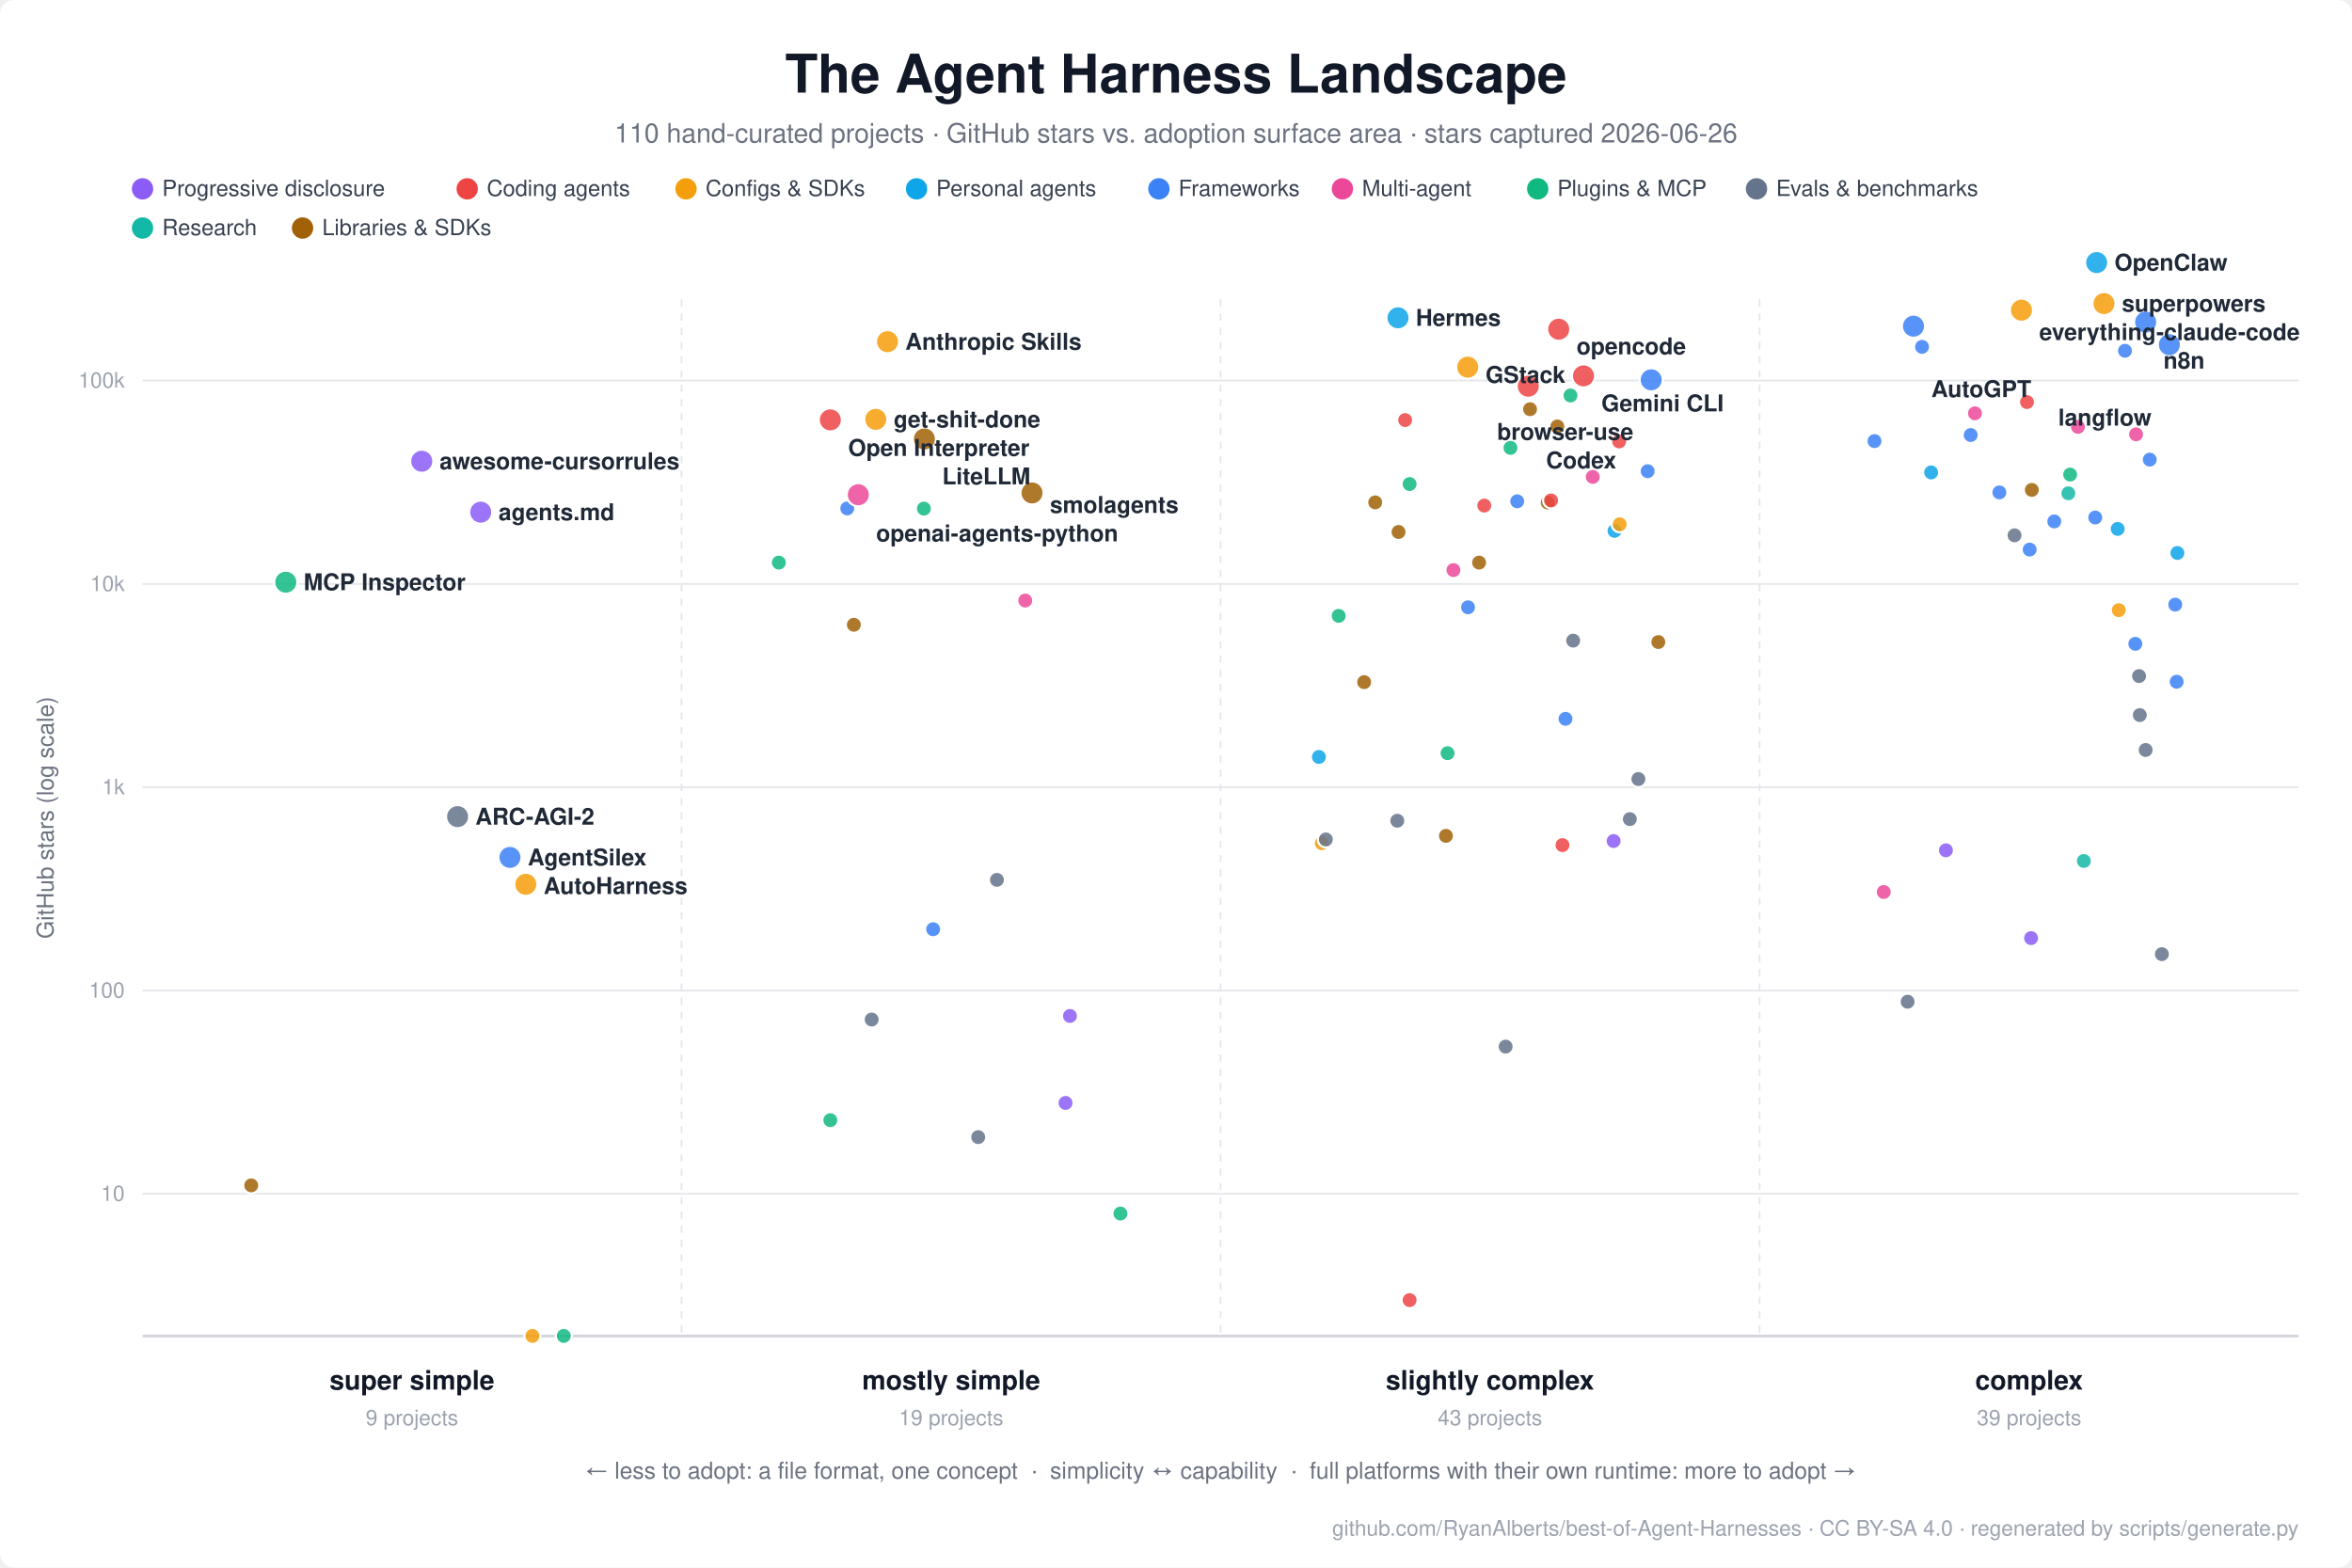
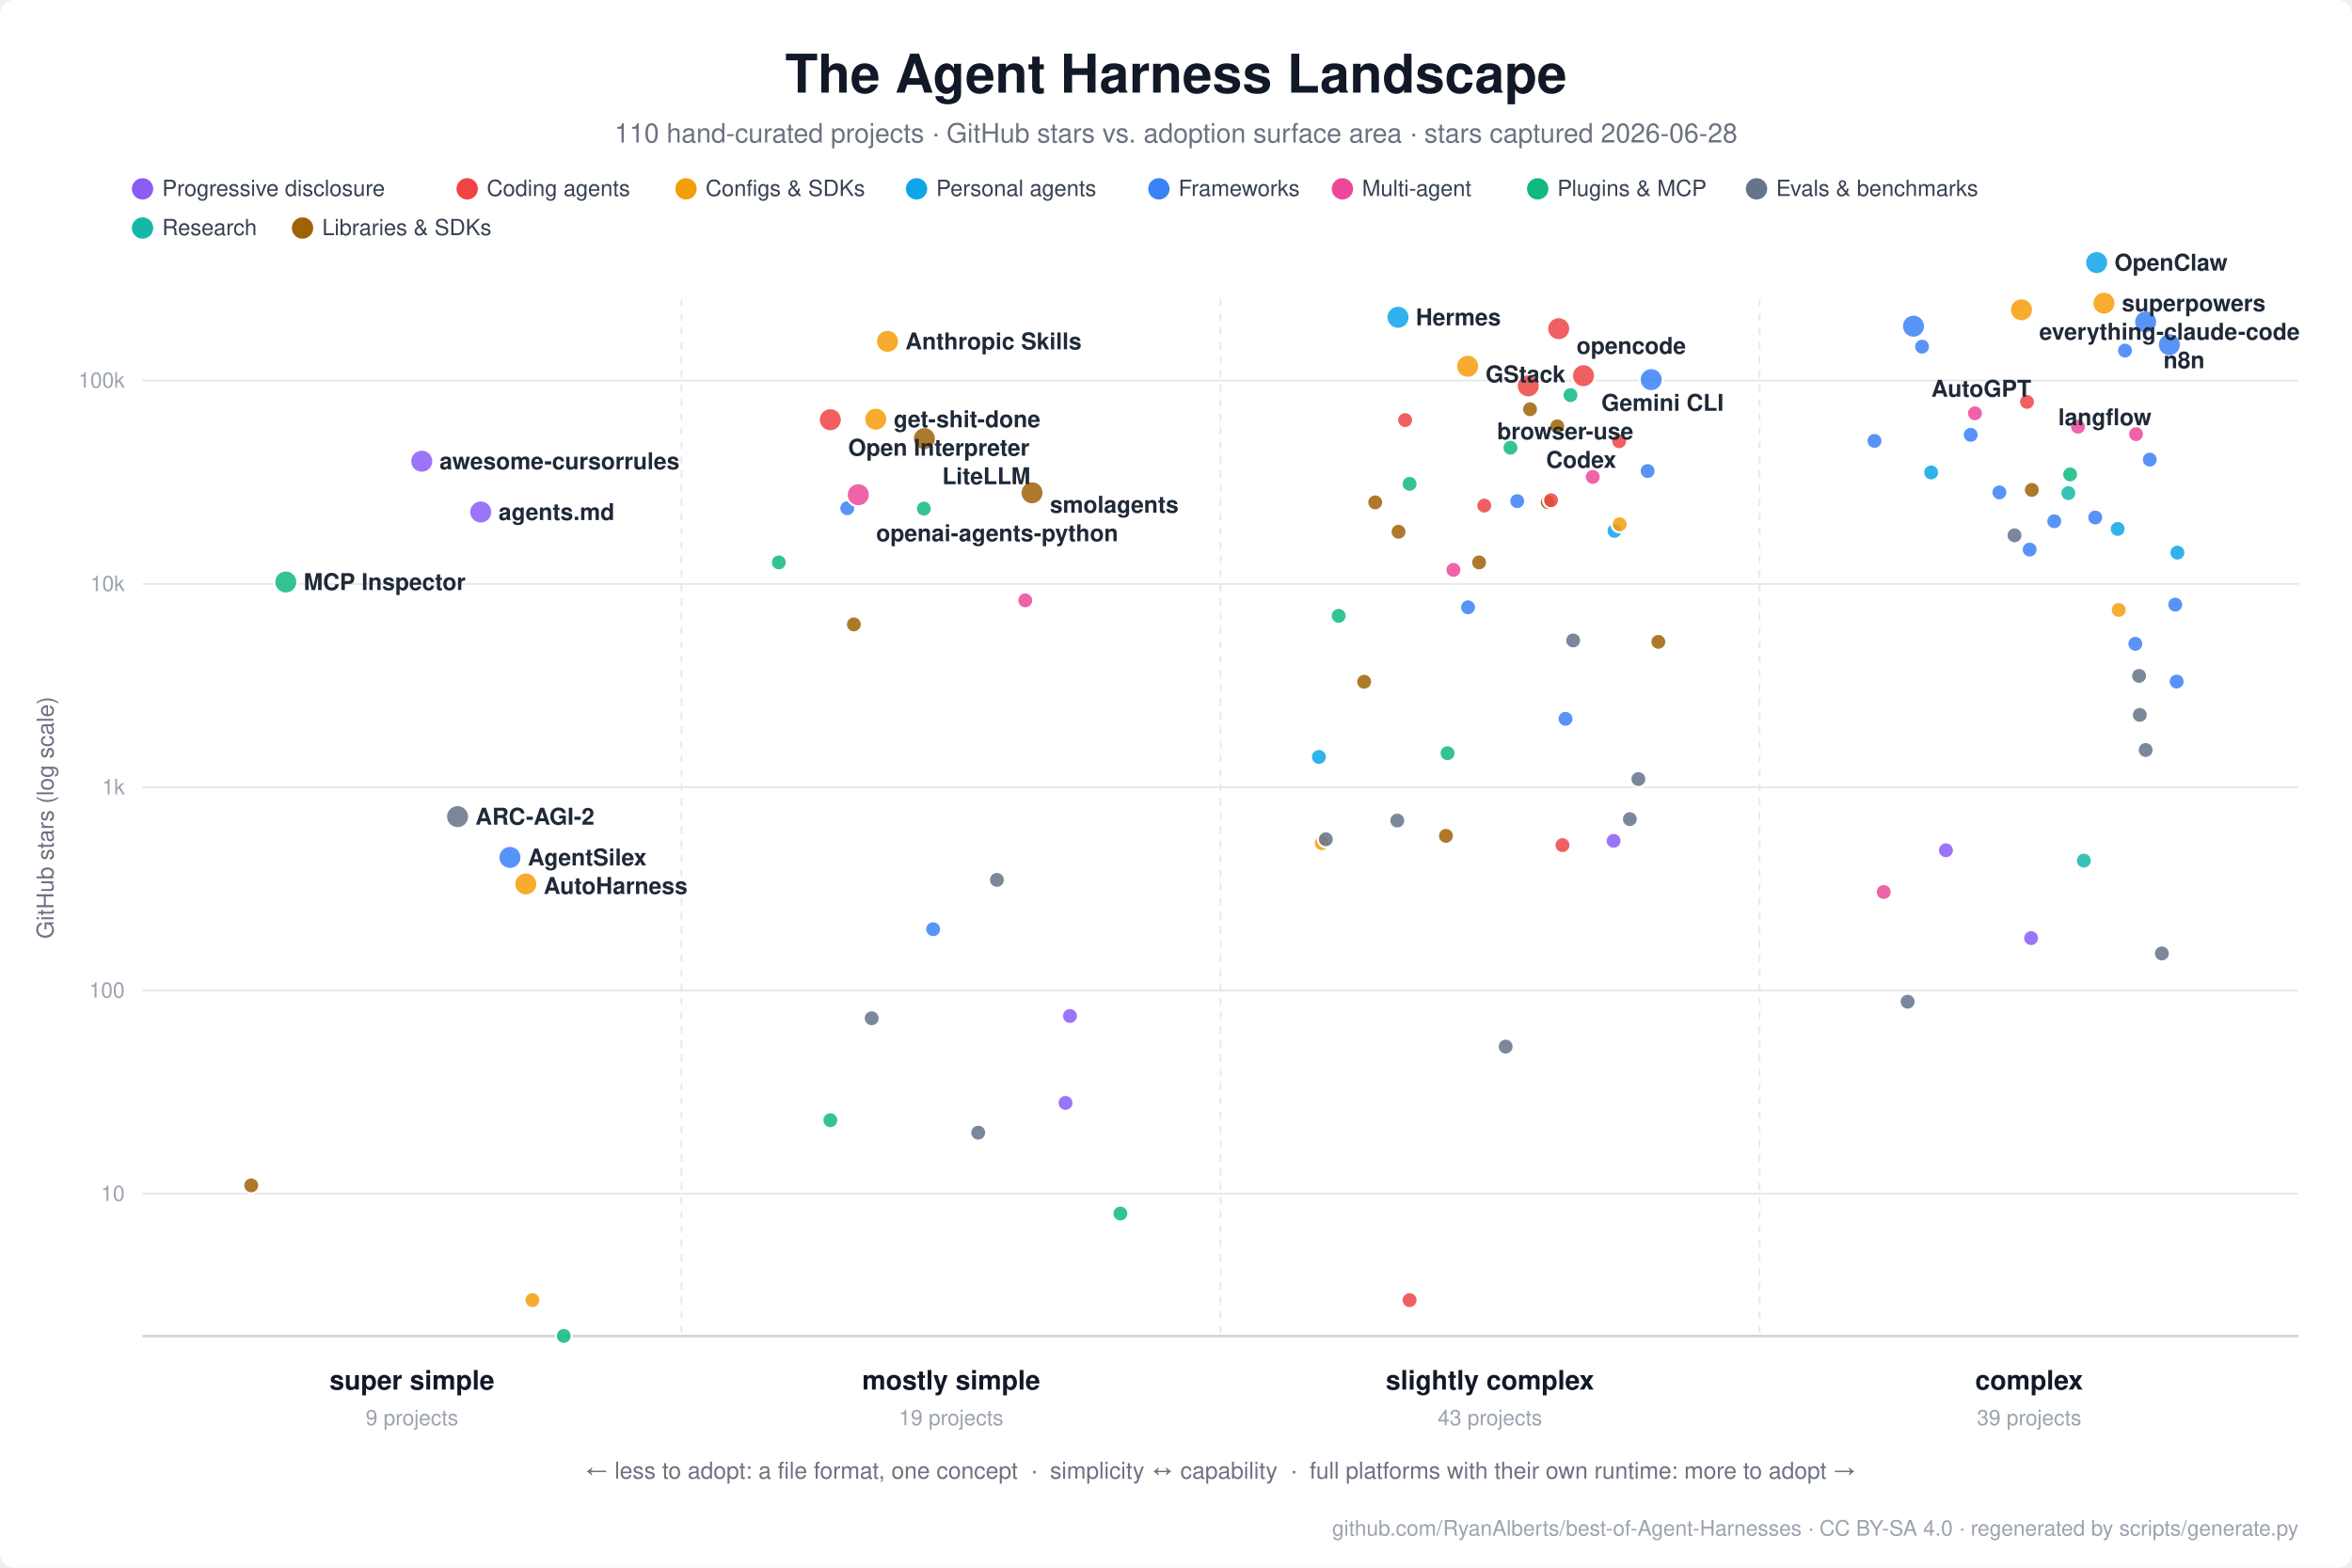
<svg xmlns="http://www.w3.org/2000/svg" viewBox="0 0 1320 880" font-family="-apple-system, 'Segoe UI', Helvetica, Arial, sans-serif">
  <rect width="1320" height="880" fill="#ffffff" rx="8" />
  <text x="660.0" y="52" text-anchor="middle" font-size="30" font-weight="700" fill="#111827">The Agent Harness Landscape</text>
-   <text x="660.0" y="80" text-anchor="middle" font-size="15" fill="#6b7280">110 hand-curated projects · GitHub stars vs. adoption surface area · stars captured 2026-06-26</text>
+   <text x="660.0" y="80" text-anchor="middle" font-size="15" fill="#6b7280">110 hand-curated projects · GitHub stars vs. adoption surface area · stars captured 2026-06-28</text>
  <circle cx="80" cy="106" r="6" fill="#8b5cf6" />
  <text x="91" y="110" font-size="12.5" fill="#374151">Progressive disclosure</text>
  <circle cx="262.2" cy="106" r="6" fill="#ef4444" />
  <text x="273.2" y="110" font-size="12.5" fill="#374151">Coding agents</text>
  <circle cx="385.0" cy="106" r="6" fill="#f59e0b" />
  <text x="396.0" y="110" font-size="12.5" fill="#374151">Configs &amp; SDKs</text>
  <circle cx="514.4" cy="106" r="6" fill="#0ea5e9" />
  <text x="525.4" y="110" font-size="12.5" fill="#374151">Personal agents</text>
  <circle cx="650.4" cy="106" r="6" fill="#3b82f6" />
  <text x="661.4" y="110" font-size="12.5" fill="#374151">Frameworks</text>
  <circle cx="753.4" cy="106" r="6" fill="#ec4899" />
  <text x="764.4" y="110" font-size="12.5" fill="#374151">Multi-agent</text>
  <circle cx="863.0" cy="106" r="6" fill="#10b981" />
  <text x="874.0" y="110" font-size="12.5" fill="#374151">Plugins &amp; MCP</text>
  <circle cx="985.8" cy="106" r="6" fill="#64748b" />
  <text x="996.8" y="110" font-size="12.5" fill="#374151">Evals &amp; benchmarks</text>
  <circle cx="80" cy="128" r="6" fill="#14b8a6" />
  <text x="91" y="132" font-size="12.5" fill="#374151">Research</text>
  <circle cx="169.8" cy="128" r="6" fill="#a16207" />
  <text x="180.8" y="132" font-size="12.5" fill="#374151">Libraries &amp; SDKs</text>
  <line x1="80" y1="670.1" x2="1290" y2="670.1" stroke="#e5e7eb" stroke-width="1" />
  <text x="70" y="674.1" text-anchor="end" font-size="12" fill="#9ca3af">10</text>
  <line x1="80" y1="556.0" x2="1290" y2="556.0" stroke="#e5e7eb" stroke-width="1" />
  <text x="70" y="560.0" text-anchor="end" font-size="12" fill="#9ca3af">100</text>
  <line x1="80" y1="441.9" x2="1290" y2="441.9" stroke="#e5e7eb" stroke-width="1" />
  <text x="70" y="445.9" text-anchor="end" font-size="12" fill="#9ca3af">1k</text>
  <line x1="80" y1="327.8" x2="1290" y2="327.8" stroke="#e5e7eb" stroke-width="1" />
  <text x="70" y="331.8" text-anchor="end" font-size="12" fill="#9ca3af">10k</text>
  <line x1="80" y1="213.6" x2="1290" y2="213.6" stroke="#e5e7eb" stroke-width="1" />
  <text x="70" y="217.6" text-anchor="end" font-size="12" fill="#9ca3af">100k</text>
  <text x="30" y="459" font-size="13" fill="#6b7280" transform="rotate(-90 30 459)" text-anchor="middle">GitHub stars (log scale)</text>
  <text x="231.2" y="780" text-anchor="middle" font-size="15" font-weight="600" fill="#111827">super simple</text>
  <text x="231.2" y="800" text-anchor="middle" font-size="12" fill="#9ca3af">9 projects</text>
  <line x1="382.5" y1="168" x2="382.5" y2="750" stroke="#e5e7eb" stroke-width="1" stroke-dasharray="4 4" />
  <text x="533.8" y="780" text-anchor="middle" font-size="15" font-weight="600" fill="#111827">mostly simple</text>
  <text x="533.8" y="800" text-anchor="middle" font-size="12" fill="#9ca3af">19 projects</text>
  <line x1="685.0" y1="168" x2="685.0" y2="750" stroke="#e5e7eb" stroke-width="1" stroke-dasharray="4 4" />
  <text x="836.2" y="780" text-anchor="middle" font-size="15" font-weight="600" fill="#111827">slightly complex</text>
  <text x="836.2" y="800" text-anchor="middle" font-size="12" fill="#9ca3af">43 projects</text>
  <line x1="987.5" y1="168" x2="987.5" y2="750" stroke="#e5e7eb" stroke-width="1" stroke-dasharray="4 4" />
  <text x="1138.8" y="780" text-anchor="middle" font-size="15" font-weight="600" fill="#111827">complex</text>
  <text x="1138.8" y="800" text-anchor="middle" font-size="12" fill="#9ca3af">39 projects</text>
  <line x1="80" y1="750" x2="1290" y2="750" stroke="#d1d5db" stroke-width="1.5" />
  <text x="685.0" y="830" text-anchor="middle" font-size="13" fill="#6b7280">←  less to adopt: a file format, one concept  ·  simplicity ↔ capability  ·  full platforms with their own runtime: more to adopt  →</text>
  <circle cx="316.4" cy="749.9" r="4.5" fill="#10b981" fill-opacity="0.85" stroke="#ffffff" stroke-width="1.2" />
-   <circle cx="298.8" cy="749.9" r="4.5" fill="#f59e0b" fill-opacity="0.85" stroke="#ffffff" stroke-width="1.2" />
  <circle cx="791.1" cy="729.8" r="4.5" fill="#ef4444" fill-opacity="0.85" stroke="#ffffff" stroke-width="1.2" />
+   <circle cx="298.8" cy="729.8" r="4.5" fill="#f59e0b" fill-opacity="0.85" stroke="#ffffff" stroke-width="1.2" />
  <circle cx="628.8" cy="681.2" r="4.5" fill="#10b981" fill-opacity="0.85" stroke="#ffffff" stroke-width="1.2" />
  <circle cx="141.0" cy="665.4" r="4.5" fill="#a16207" fill-opacity="0.85" stroke="#ffffff" stroke-width="1.2" />
-   <circle cx="549.0" cy="638.3" r="4.5" fill="#64748b" fill-opacity="0.85" stroke="#ffffff" stroke-width="1.2" />
+   <circle cx="549.0" cy="635.8" r="4.5" fill="#64748b" fill-opacity="0.85" stroke="#ffffff" stroke-width="1.2" />
  <circle cx="466.0" cy="628.8" r="4.5" fill="#10b981" fill-opacity="0.85" stroke="#ffffff" stroke-width="1.2" />
  <circle cx="598.0" cy="619.1" r="4.5" fill="#8b5cf6" fill-opacity="0.85" stroke="#ffffff" stroke-width="1.2" />
  <circle cx="845.0" cy="587.5" r="4.5" fill="#64748b" fill-opacity="0.85" stroke="#ffffff" stroke-width="1.2" />
-   <circle cx="489.2" cy="572.3" r="4.5" fill="#64748b" fill-opacity="0.85" stroke="#ffffff" stroke-width="1.2" />
+   <circle cx="489.2" cy="571.6" r="4.5" fill="#64748b" fill-opacity="0.85" stroke="#ffffff" stroke-width="1.2" />
  <circle cx="600.5" cy="570.3" r="4.5" fill="#8b5cf6" fill-opacity="0.85" stroke="#ffffff" stroke-width="1.2" />
  <circle cx="1070.6" cy="562.3" r="4.5" fill="#64748b" fill-opacity="0.85" stroke="#ffffff" stroke-width="1.2" />
-   <circle cx="1213.3" cy="535.6" r="4.5" fill="#64748b" fill-opacity="0.85" stroke="#ffffff" stroke-width="1.2" />
+   <circle cx="1213.3" cy="535.2" r="4.5" fill="#64748b" fill-opacity="0.85" stroke="#ffffff" stroke-width="1.2" />
  <circle cx="1139.9" cy="526.6" r="4.5" fill="#8b5cf6" fill-opacity="0.85" stroke="#ffffff" stroke-width="1.2" />
  <circle cx="523.7" cy="521.6" r="4.5" fill="#3b82f6" fill-opacity="0.85" stroke="#ffffff" stroke-width="1.2" />
  <circle cx="1057.2" cy="500.7" r="4.5" fill="#ec4899" fill-opacity="0.85" stroke="#ffffff" stroke-width="1.2" />
-   <circle cx="295.1" cy="496.4" r="6.5" fill="#f59e0b" fill-opacity="0.85" stroke="#ffffff" stroke-width="1.2" />
+   <circle cx="295.1" cy="496.2" r="6.5" fill="#f59e0b" fill-opacity="0.85" stroke="#ffffff" stroke-width="1.2" />
  <circle cx="559.5" cy="493.9" r="4.5" fill="#64748b" fill-opacity="0.85" stroke="#ffffff" stroke-width="1.2" />
-   <circle cx="1169.5" cy="483.3" r="4.5" fill="#14b8a6" fill-opacity="0.85" stroke="#ffffff" stroke-width="1.2" />
+   <circle cx="1169.5" cy="483.1" r="4.5" fill="#14b8a6" fill-opacity="0.85" stroke="#ffffff" stroke-width="1.2" />
  <circle cx="286.2" cy="481.3" r="6.5" fill="#3b82f6" fill-opacity="0.85" stroke="#ffffff" stroke-width="1.2" />
  <circle cx="1092.1" cy="477.3" r="4.5" fill="#8b5cf6" fill-opacity="0.85" stroke="#ffffff" stroke-width="1.2" />
  <circle cx="876.9" cy="474.4" r="4.5" fill="#ef4444" fill-opacity="0.85" stroke="#ffffff" stroke-width="1.2" />
  <circle cx="741.8" cy="473.3" r="4.5" fill="#f59e0b" fill-opacity="0.85" stroke="#ffffff" stroke-width="1.2" />
-   <circle cx="905.6" cy="472.1" r="4.5" fill="#8b5cf6" fill-opacity="0.85" stroke="#ffffff" stroke-width="1.2" />
-   <circle cx="744.1" cy="471.2" r="4.5" fill="#64748b" fill-opacity="0.85" stroke="#ffffff" stroke-width="1.2" />
+   <circle cx="905.6" cy="472.0" r="4.5" fill="#8b5cf6" fill-opacity="0.85" stroke="#ffffff" stroke-width="1.2" />
+   <circle cx="744.1" cy="471.1" r="4.5" fill="#64748b" fill-opacity="0.85" stroke="#ffffff" stroke-width="1.2" />
  <circle cx="811.5" cy="469.2" r="4.5" fill="#a16207" fill-opacity="0.85" stroke="#ffffff" stroke-width="1.2" />
-   <circle cx="784.2" cy="460.7" r="4.5" fill="#64748b" fill-opacity="0.85" stroke="#ffffff" stroke-width="1.2" />
+   <circle cx="784.2" cy="460.6" r="4.5" fill="#64748b" fill-opacity="0.85" stroke="#ffffff" stroke-width="1.2" />
  <circle cx="914.7" cy="459.8" r="4.5" fill="#64748b" fill-opacity="0.85" stroke="#ffffff" stroke-width="1.2" />
  <circle cx="256.8" cy="458.4" r="6.5" fill="#64748b" fill-opacity="0.85" stroke="#ffffff" stroke-width="1.2" />
  <circle cx="919.5" cy="437.3" r="4.5" fill="#64748b" fill-opacity="0.85" stroke="#ffffff" stroke-width="1.2" />
  <circle cx="740.2" cy="424.9" r="4.5" fill="#0ea5e9" fill-opacity="0.85" stroke="#ffffff" stroke-width="1.2" />
  <circle cx="812.4" cy="422.8" r="4.5" fill="#10b981" fill-opacity="0.85" stroke="#ffffff" stroke-width="1.2" />
  <circle cx="1204.2" cy="421.0" r="4.5" fill="#64748b" fill-opacity="0.85" stroke="#ffffff" stroke-width="1.2" />
  <circle cx="878.6" cy="403.5" r="4.5" fill="#3b82f6" fill-opacity="0.85" stroke="#ffffff" stroke-width="1.2" />
-   <circle cx="1200.9" cy="401.4" r="4.5" fill="#64748b" fill-opacity="0.85" stroke="#ffffff" stroke-width="1.2" />
-   <circle cx="765.6" cy="382.9" r="4.5" fill="#a16207" fill-opacity="0.85" stroke="#ffffff" stroke-width="1.2" />
-   <circle cx="1221.6" cy="382.7" r="4.5" fill="#3b82f6" fill-opacity="0.85" stroke="#ffffff" stroke-width="1.2" />
-   <circle cx="1200.5" cy="379.5" r="4.5" fill="#64748b" fill-opacity="0.85" stroke="#ffffff" stroke-width="1.2" />
+   <circle cx="1200.9" cy="401.3" r="4.5" fill="#64748b" fill-opacity="0.85" stroke="#ffffff" stroke-width="1.2" />
+   <circle cx="765.6" cy="382.7" r="4.5" fill="#a16207" fill-opacity="0.85" stroke="#ffffff" stroke-width="1.2" />
+   <circle cx="1221.6" cy="382.6" r="4.5" fill="#3b82f6" fill-opacity="0.85" stroke="#ffffff" stroke-width="1.2" />
+   <circle cx="1200.5" cy="379.4" r="4.5" fill="#64748b" fill-opacity="0.85" stroke="#ffffff" stroke-width="1.2" />
  <circle cx="1198.4" cy="361.4" r="4.5" fill="#3b82f6" fill-opacity="0.85" stroke="#ffffff" stroke-width="1.2" />
-   <circle cx="930.7" cy="360.4" r="4.5" fill="#a16207" fill-opacity="0.85" stroke="#ffffff" stroke-width="1.2" />
-   <circle cx="882.9" cy="359.6" r="4.5" fill="#64748b" fill-opacity="0.85" stroke="#ffffff" stroke-width="1.2" />
-   <circle cx="479.2" cy="350.7" r="4.5" fill="#a16207" fill-opacity="0.85" stroke="#ffffff" stroke-width="1.2" />
+   <circle cx="930.7" cy="360.3" r="4.5" fill="#a16207" fill-opacity="0.85" stroke="#ffffff" stroke-width="1.2" />
+   <circle cx="882.9" cy="359.5" r="4.5" fill="#64748b" fill-opacity="0.85" stroke="#ffffff" stroke-width="1.2" />
+   <circle cx="479.2" cy="350.5" r="4.5" fill="#a16207" fill-opacity="0.85" stroke="#ffffff" stroke-width="1.2" />
  <circle cx="751.3" cy="345.7" r="4.5" fill="#10b981" fill-opacity="0.85" stroke="#ffffff" stroke-width="1.2" />
-   <circle cx="1189.1" cy="342.5" r="4.5" fill="#f59e0b" fill-opacity="0.85" stroke="#ffffff" stroke-width="1.2" />
+   <circle cx="1189.1" cy="342.4" r="4.5" fill="#f59e0b" fill-opacity="0.85" stroke="#ffffff" stroke-width="1.2" />
  <circle cx="823.9" cy="340.9" r="4.5" fill="#3b82f6" fill-opacity="0.85" stroke="#ffffff" stroke-width="1.2" />
  <circle cx="1220.8" cy="339.4" r="4.5" fill="#3b82f6" fill-opacity="0.85" stroke="#ffffff" stroke-width="1.2" />
-   <circle cx="575.4" cy="337.1" r="4.5" fill="#ec4899" fill-opacity="0.85" stroke="#ffffff" stroke-width="1.2" />
-   <circle cx="160.4" cy="326.8" r="6.5" fill="#10b981" fill-opacity="0.85" stroke="#ffffff" stroke-width="1.2" />
-   <circle cx="815.7" cy="320.0" r="4.5" fill="#ec4899" fill-opacity="0.85" stroke="#ffffff" stroke-width="1.2" />
-   <circle cx="437.1" cy="315.8" r="4.5" fill="#10b981" fill-opacity="0.85" stroke="#ffffff" stroke-width="1.2" />
-   <circle cx="830.1" cy="315.8" r="4.5" fill="#a16207" fill-opacity="0.85" stroke="#ffffff" stroke-width="1.2" />
-   <circle cx="1222.0" cy="310.4" r="4.5" fill="#0ea5e9" fill-opacity="0.85" stroke="#ffffff" stroke-width="1.2" />
+   <circle cx="575.4" cy="337.0" r="4.5" fill="#ec4899" fill-opacity="0.85" stroke="#ffffff" stroke-width="1.2" />
+   <circle cx="160.4" cy="326.7" r="6.5" fill="#10b981" fill-opacity="0.85" stroke="#ffffff" stroke-width="1.2" />
+   <circle cx="815.7" cy="319.9" r="4.5" fill="#ec4899" fill-opacity="0.85" stroke="#ffffff" stroke-width="1.2" />
+   <circle cx="437.1" cy="315.7" r="4.5" fill="#10b981" fill-opacity="0.85" stroke="#ffffff" stroke-width="1.2" />
+   <circle cx="830.1" cy="315.7" r="4.5" fill="#a16207" fill-opacity="0.85" stroke="#ffffff" stroke-width="1.2" />
+   <circle cx="1222.0" cy="310.2" r="4.5" fill="#0ea5e9" fill-opacity="0.85" stroke="#ffffff" stroke-width="1.2" />
  <circle cx="1139.1" cy="308.5" r="4.5" fill="#3b82f6" fill-opacity="0.85" stroke="#ffffff" stroke-width="1.2" />
  <circle cx="1130.6" cy="300.5" r="4.5" fill="#64748b" fill-opacity="0.85" stroke="#ffffff" stroke-width="1.2" />
-   <circle cx="784.9" cy="298.6" r="4.5" fill="#a16207" fill-opacity="0.85" stroke="#ffffff" stroke-width="1.2" />
+   <circle cx="784.9" cy="298.5" r="4.5" fill="#a16207" fill-opacity="0.85" stroke="#ffffff" stroke-width="1.2" />
  <circle cx="906.1" cy="298.0" r="4.5" fill="#0ea5e9" fill-opacity="0.85" stroke="#ffffff" stroke-width="1.2" />
  <circle cx="1188.5" cy="296.9" r="4.5" fill="#0ea5e9" fill-opacity="0.85" stroke="#ffffff" stroke-width="1.2" />
  <circle cx="909.0" cy="294.3" r="4.5" fill="#f59e0b" fill-opacity="0.85" stroke="#ffffff" stroke-width="1.2" />
-   <circle cx="1152.9" cy="292.7" r="4.5" fill="#3b82f6" fill-opacity="0.85" stroke="#ffffff" stroke-width="1.2" />
+   <circle cx="1152.9" cy="292.6" r="4.5" fill="#3b82f6" fill-opacity="0.85" stroke="#ffffff" stroke-width="1.2" />
  <circle cx="1175.9" cy="290.5" r="4.5" fill="#3b82f6" fill-opacity="0.85" stroke="#ffffff" stroke-width="1.2" />
-   <circle cx="269.8" cy="287.5" r="6.5" fill="#8b5cf6" fill-opacity="0.85" stroke="#ffffff" stroke-width="1.2" />
+   <circle cx="269.8" cy="287.4" r="6.5" fill="#8b5cf6" fill-opacity="0.85" stroke="#ffffff" stroke-width="1.2" />
  <circle cx="518.5" cy="285.5" r="4.5" fill="#10b981" fill-opacity="0.85" stroke="#ffffff" stroke-width="1.2" />
-   <circle cx="475.5" cy="285.4" r="4.5" fill="#3b82f6" fill-opacity="0.85" stroke="#ffffff" stroke-width="1.2" />
+   <circle cx="475.5" cy="285.3" r="4.5" fill="#3b82f6" fill-opacity="0.85" stroke="#ffffff" stroke-width="1.2" />
  <circle cx="833.0" cy="283.8" r="4.5" fill="#ef4444" fill-opacity="0.85" stroke="#ffffff" stroke-width="1.2" />
-   <circle cx="868.6" cy="282.1" r="4.5" fill="#a16207" fill-opacity="0.85" stroke="#ffffff" stroke-width="1.2" />
  <circle cx="771.8" cy="282.0" r="4.5" fill="#a16207" fill-opacity="0.85" stroke="#ffffff" stroke-width="1.2" />
-   <circle cx="851.5" cy="281.4" r="4.5" fill="#3b82f6" fill-opacity="0.85" stroke="#ffffff" stroke-width="1.2" />
-   <circle cx="870.5" cy="280.9" r="4.5" fill="#ef4444" fill-opacity="0.85" stroke="#ffffff" stroke-width="1.2" />
+   <circle cx="868.6" cy="281.9" r="4.5" fill="#a16207" fill-opacity="0.85" stroke="#ffffff" stroke-width="1.2" />
+   <circle cx="851.5" cy="281.3" r="4.5" fill="#3b82f6" fill-opacity="0.85" stroke="#ffffff" stroke-width="1.2" />
+   <circle cx="870.5" cy="280.8" r="4.5" fill="#ef4444" fill-opacity="0.85" stroke="#ffffff" stroke-width="1.2" />
  <circle cx="481.7" cy="277.7" r="6.5" fill="#ec4899" fill-opacity="0.85" stroke="#ffffff" stroke-width="1.2" />
-   <circle cx="1160.8" cy="276.9" r="4.5" fill="#14b8a6" fill-opacity="0.85" stroke="#ffffff" stroke-width="1.2" />
-   <circle cx="579.2" cy="276.7" r="6.5" fill="#a16207" fill-opacity="0.85" stroke="#ffffff" stroke-width="1.2" />
+   <circle cx="1160.8" cy="276.8" r="4.5" fill="#14b8a6" fill-opacity="0.85" stroke="#ffffff" stroke-width="1.2" />
+   <circle cx="579.2" cy="276.6" r="6.5" fill="#a16207" fill-opacity="0.85" stroke="#ffffff" stroke-width="1.2" />
  <circle cx="1122.1" cy="276.4" r="4.5" fill="#3b82f6" fill-opacity="0.85" stroke="#ffffff" stroke-width="1.2" />
  <circle cx="1140.3" cy="275.0" r="4.5" fill="#a16207" fill-opacity="0.85" stroke="#ffffff" stroke-width="1.2" />
-   <circle cx="791.1" cy="271.7" r="4.5" fill="#10b981" fill-opacity="0.85" stroke="#ffffff" stroke-width="1.2" />
+   <circle cx="791.1" cy="271.6" r="4.5" fill="#10b981" fill-opacity="0.85" stroke="#ffffff" stroke-width="1.2" />
  <circle cx="893.9" cy="267.7" r="4.5" fill="#ec4899" fill-opacity="0.85" stroke="#ffffff" stroke-width="1.2" />
-   <circle cx="1161.8" cy="266.4" r="4.5" fill="#10b981" fill-opacity="0.85" stroke="#ffffff" stroke-width="1.2" />
+   <circle cx="1161.8" cy="266.3" r="4.5" fill="#10b981" fill-opacity="0.85" stroke="#ffffff" stroke-width="1.2" />
  <circle cx="1083.8" cy="265.2" r="4.5" fill="#0ea5e9" fill-opacity="0.85" stroke="#ffffff" stroke-width="1.2" />
-   <circle cx="924.7" cy="264.5" r="4.5" fill="#3b82f6" fill-opacity="0.85" stroke="#ffffff" stroke-width="1.2" />
+   <circle cx="924.7" cy="264.4" r="4.5" fill="#3b82f6" fill-opacity="0.85" stroke="#ffffff" stroke-width="1.2" />
  <circle cx="236.7" cy="258.9" r="6.5" fill="#8b5cf6" fill-opacity="0.85" stroke="#ffffff" stroke-width="1.2" />
  <circle cx="1206.5" cy="258.0" r="4.5" fill="#3b82f6" fill-opacity="0.85" stroke="#ffffff" stroke-width="1.2" />
-   <circle cx="847.7" cy="251.4" r="4.5" fill="#10b981" fill-opacity="0.85" stroke="#ffffff" stroke-width="1.2" />
-   <circle cx="908.7" cy="247.8" r="4.5" fill="#ef4444" fill-opacity="0.85" stroke="#ffffff" stroke-width="1.2" />
-   <circle cx="1052.0" cy="247.6" r="4.5" fill="#3b82f6" fill-opacity="0.85" stroke="#ffffff" stroke-width="1.2" />
-   <circle cx="518.8" cy="246.4" r="6.5" fill="#a16207" fill-opacity="0.85" stroke="#ffffff" stroke-width="1.2" />
-   <circle cx="1106.0" cy="244.2" r="4.5" fill="#3b82f6" fill-opacity="0.85" stroke="#ffffff" stroke-width="1.2" />
-   <circle cx="1198.8" cy="243.8" r="4.5" fill="#ec4899" fill-opacity="0.85" stroke="#ffffff" stroke-width="1.2" />
-   <circle cx="1166.2" cy="239.6" r="4.5" fill="#ec4899" fill-opacity="0.85" stroke="#ffffff" stroke-width="1.2" />
-   <circle cx="874.0" cy="239.4" r="4.5" fill="#a16207" fill-opacity="0.85" stroke="#ffffff" stroke-width="1.2" />
+   <circle cx="847.7" cy="251.3" r="4.5" fill="#10b981" fill-opacity="0.85" stroke="#ffffff" stroke-width="1.2" />
+   <circle cx="908.7" cy="247.7" r="4.5" fill="#ef4444" fill-opacity="0.85" stroke="#ffffff" stroke-width="1.2" />
+   <circle cx="1052.0" cy="247.5" r="4.5" fill="#3b82f6" fill-opacity="0.85" stroke="#ffffff" stroke-width="1.2" />
+   <circle cx="518.8" cy="246.2" r="6.5" fill="#a16207" fill-opacity="0.85" stroke="#ffffff" stroke-width="1.2" />
+   <circle cx="1106.0" cy="244.1" r="4.5" fill="#3b82f6" fill-opacity="0.85" stroke="#ffffff" stroke-width="1.2" />
+   <circle cx="1198.8" cy="243.7" r="4.5" fill="#ec4899" fill-opacity="0.85" stroke="#ffffff" stroke-width="1.2" />
+   <circle cx="1166.2" cy="239.5" r="4.5" fill="#ec4899" fill-opacity="0.85" stroke="#ffffff" stroke-width="1.2" />
+   <circle cx="874.0" cy="239.3" r="4.5" fill="#a16207" fill-opacity="0.85" stroke="#ffffff" stroke-width="1.2" />
  <circle cx="788.6" cy="235.8" r="4.5" fill="#ef4444" fill-opacity="0.85" stroke="#ffffff" stroke-width="1.2" />
-   <circle cx="466.0" cy="235.7" r="6.5" fill="#ef4444" fill-opacity="0.85" stroke="#ffffff" stroke-width="1.2" />
-   <circle cx="491.5" cy="235.4" r="6.5" fill="#f59e0b" fill-opacity="0.85" stroke="#ffffff" stroke-width="1.2" />
+   <circle cx="466.0" cy="235.6" r="6.5" fill="#ef4444" fill-opacity="0.85" stroke="#ffffff" stroke-width="1.2" />
+   <circle cx="491.5" cy="235.3" r="6.5" fill="#f59e0b" fill-opacity="0.85" stroke="#ffffff" stroke-width="1.2" />
  <circle cx="1108.4" cy="232.0" r="4.5" fill="#ec4899" fill-opacity="0.85" stroke="#ffffff" stroke-width="1.2" />
  <circle cx="858.7" cy="229.7" r="4.5" fill="#a16207" fill-opacity="0.85" stroke="#ffffff" stroke-width="1.2" />
-   <circle cx="1137.6" cy="225.7" r="4.5" fill="#ef4444" fill-opacity="0.85" stroke="#ffffff" stroke-width="1.2" />
-   <circle cx="881.4" cy="222.0" r="4.5" fill="#10b981" fill-opacity="0.85" stroke="#ffffff" stroke-width="1.2" />
-   <circle cx="857.7" cy="216.8" r="6.5" fill="#ef4444" fill-opacity="0.85" stroke="#ffffff" stroke-width="1.2" />
-   <circle cx="926.7" cy="213.2" r="6.5" fill="#3b82f6" fill-opacity="0.85" stroke="#ffffff" stroke-width="1.2" />
-   <circle cx="888.7" cy="211.0" r="6.5" fill="#ef4444" fill-opacity="0.85" stroke="#ffffff" stroke-width="1.2" />
-   <circle cx="823.7" cy="206.1" r="6.5" fill="#f59e0b" fill-opacity="0.85" stroke="#ffffff" stroke-width="1.2" />
-   <circle cx="1192.6" cy="196.9" r="4.5" fill="#3b82f6" fill-opacity="0.85" stroke="#ffffff" stroke-width="1.2" />
-   <circle cx="1078.7" cy="194.7" r="4.5" fill="#3b82f6" fill-opacity="0.85" stroke="#ffffff" stroke-width="1.2" />
+   <circle cx="1137.6" cy="225.6" r="4.5" fill="#ef4444" fill-opacity="0.85" stroke="#ffffff" stroke-width="1.2" />
+   <circle cx="881.4" cy="221.8" r="4.5" fill="#10b981" fill-opacity="0.85" stroke="#ffffff" stroke-width="1.2" />
+   <circle cx="857.7" cy="216.6" r="6.5" fill="#ef4444" fill-opacity="0.85" stroke="#ffffff" stroke-width="1.2" />
+   <circle cx="926.7" cy="213.1" r="6.5" fill="#3b82f6" fill-opacity="0.85" stroke="#ffffff" stroke-width="1.2" />
+   <circle cx="888.7" cy="210.9" r="6.5" fill="#ef4444" fill-opacity="0.85" stroke="#ffffff" stroke-width="1.2" />
+   <circle cx="823.7" cy="205.6" r="6.5" fill="#f59e0b" fill-opacity="0.85" stroke="#ffffff" stroke-width="1.2" />
+   <circle cx="1192.6" cy="196.8" r="4.5" fill="#3b82f6" fill-opacity="0.85" stroke="#ffffff" stroke-width="1.2" />
+   <circle cx="1078.7" cy="194.6" r="4.5" fill="#3b82f6" fill-opacity="0.85" stroke="#ffffff" stroke-width="1.2" />
  <circle cx="1217.5" cy="193.5" r="6.5" fill="#3b82f6" fill-opacity="0.85" stroke="#ffffff" stroke-width="1.2" />
-   <circle cx="498.1" cy="191.8" r="6.5" fill="#f59e0b" fill-opacity="0.85" stroke="#ffffff" stroke-width="1.2" />
-   <circle cx="874.8" cy="184.8" r="6.5" fill="#ef4444" fill-opacity="0.85" stroke="#ffffff" stroke-width="1.2" />
+   <circle cx="498.1" cy="191.6" r="6.5" fill="#f59e0b" fill-opacity="0.85" stroke="#ffffff" stroke-width="1.2" />
+   <circle cx="874.8" cy="184.5" r="6.5" fill="#ef4444" fill-opacity="0.85" stroke="#ffffff" stroke-width="1.2" />
  <circle cx="1073.9" cy="183.1" r="6.5" fill="#3b82f6" fill-opacity="0.85" stroke="#ffffff" stroke-width="1.2" />
-   <circle cx="1204.2" cy="180.8" r="6.5" fill="#3b82f6" fill-opacity="0.85" stroke="#ffffff" stroke-width="1.2" />
-   <circle cx="784.6" cy="178.4" r="6.5" fill="#0ea5e9" fill-opacity="0.85" stroke="#ffffff" stroke-width="1.2" />
-   <circle cx="1134.5" cy="174.1" r="6.5" fill="#f59e0b" fill-opacity="0.85" stroke="#ffffff" stroke-width="1.2" />
-   <circle cx="1180.8" cy="170.4" r="6.5" fill="#f59e0b" fill-opacity="0.85" stroke="#ffffff" stroke-width="1.2" />
+   <circle cx="1204.2" cy="180.7" r="6.5" fill="#3b82f6" fill-opacity="0.85" stroke="#ffffff" stroke-width="1.2" />
+   <circle cx="784.6" cy="178.1" r="6.5" fill="#0ea5e9" fill-opacity="0.85" stroke="#ffffff" stroke-width="1.2" />
+   <circle cx="1134.5" cy="173.9" r="6.5" fill="#f59e0b" fill-opacity="0.85" stroke="#ffffff" stroke-width="1.2" />
+   <circle cx="1180.8" cy="170.2" r="6.5" fill="#f59e0b" fill-opacity="0.85" stroke="#ffffff" stroke-width="1.2" />
  <circle cx="1176.7" cy="147.4" r="6.5" fill="#0ea5e9" fill-opacity="0.85" stroke="#ffffff" stroke-width="1.2" />
  <text x="246.7" y="263.4" text-anchor="start" font-size="13" font-weight="600" fill="#1f2937">awesome-cursorrules</text>
-   <text x="279.8" y="292.0" text-anchor="start" font-size="13" font-weight="600" fill="#1f2937">agents.md</text>
-   <text x="170.4" y="331.3" text-anchor="start" font-size="13" font-weight="600" fill="#1f2937">MCP Inspector</text>
+   <text x="279.8" y="291.9" text-anchor="start" font-size="13" font-weight="600" fill="#1f2937">agents.md</text>
+   <text x="170.4" y="331.2" text-anchor="start" font-size="13" font-weight="600" fill="#1f2937">MCP Inspector</text>
  <text x="266.8" y="462.9" text-anchor="start" font-size="13" font-weight="600" fill="#1f2937">ARC-AGI-2</text>
  <text x="296.2" y="485.8" text-anchor="start" font-size="13" font-weight="600" fill="#1f2937">AgentSilex</text>
  <text x="305.1" y="501.8" text-anchor="start" font-size="13" font-weight="600" fill="#1f2937">AutoHarness</text>
-   <text x="508.1" y="196.3" text-anchor="start" font-size="13" font-weight="600" fill="#1f2937">Anthropic Skills</text>
-   <text x="501.5" y="239.9" text-anchor="start" font-size="13" font-weight="600" fill="#1f2937">get-shit-done</text>
-   <text x="476.0" y="255.9" text-anchor="start" font-size="13" font-weight="600" fill="#1f2937">Open Interpreter</text>
-   <text x="528.8" y="271.9" text-anchor="start" font-size="13" font-weight="600" fill="#1f2937">LiteLLM</text>
-   <text x="589.2" y="287.9" text-anchor="start" font-size="13" font-weight="600" fill="#1f2937">smolagents</text>
-   <text x="491.7" y="303.9" text-anchor="start" font-size="13" font-weight="600" fill="#1f2937">openai-agents-python</text>
-   <text x="794.6" y="182.9" text-anchor="start" font-size="13" font-weight="600" fill="#1f2937">Hermes</text>
-   <text x="884.8" y="198.9" text-anchor="start" font-size="13" font-weight="600" fill="#1f2937">opencode</text>
-   <text x="833.7" y="214.9" text-anchor="start" font-size="13" font-weight="600" fill="#1f2937">GStack</text>
-   <text x="898.7" y="230.9" text-anchor="start" font-size="13" font-weight="600" fill="#1f2937">Gemini CLI</text>
-   <text x="916.7" y="246.9" text-anchor="end" font-size="13" font-weight="600" fill="#1f2937">browser-use</text>
-   <text x="867.7" y="262.9" text-anchor="start" font-size="13" font-weight="600" fill="#1f2937">Codex</text>
+   <text x="508.1" y="196.1" text-anchor="start" font-size="13" font-weight="600" fill="#1f2937">Anthropic Skills</text>
+   <text x="501.5" y="239.8" text-anchor="start" font-size="13" font-weight="600" fill="#1f2937">get-shit-done</text>
+   <text x="476.0" y="255.8" text-anchor="start" font-size="13" font-weight="600" fill="#1f2937">Open Interpreter</text>
+   <text x="528.8" y="271.8" text-anchor="start" font-size="13" font-weight="600" fill="#1f2937">LiteLLM</text>
+   <text x="589.2" y="287.8" text-anchor="start" font-size="13" font-weight="600" fill="#1f2937">smolagents</text>
+   <text x="491.7" y="303.8" text-anchor="start" font-size="13" font-weight="600" fill="#1f2937">openai-agents-python</text>
+   <text x="794.6" y="182.6" text-anchor="start" font-size="13" font-weight="600" fill="#1f2937">Hermes</text>
+   <text x="884.8" y="198.6" text-anchor="start" font-size="13" font-weight="600" fill="#1f2937">opencode</text>
+   <text x="833.7" y="214.6" text-anchor="start" font-size="13" font-weight="600" fill="#1f2937">GStack</text>
+   <text x="898.7" y="230.6" text-anchor="start" font-size="13" font-weight="600" fill="#1f2937">Gemini CLI</text>
+   <text x="916.7" y="246.6" text-anchor="end" font-size="13" font-weight="600" fill="#1f2937">browser-use</text>
+   <text x="867.7" y="262.6" text-anchor="start" font-size="13" font-weight="600" fill="#1f2937">Codex</text>
  <text x="1186.7" y="151.9" text-anchor="start" font-size="13" font-weight="600" fill="#1f2937">OpenClaw</text>
-   <text x="1190.8" y="174.9" text-anchor="start" font-size="13" font-weight="600" fill="#1f2937">superpowers</text>
-   <text x="1144.5" y="190.9" text-anchor="start" font-size="13" font-weight="600" fill="#1f2937">everything-claude-code</text>
-   <text x="1214.2" y="206.9" text-anchor="start" font-size="13" font-weight="600" fill="#1f2937">n8n</text>
-   <text x="1083.9" y="222.9" text-anchor="start" font-size="13" font-weight="600" fill="#1f2937">AutoGPT</text>
-   <text x="1207.5" y="238.9" text-anchor="end" font-size="13" font-weight="600" fill="#1f2937">langflow</text>
+   <text x="1190.8" y="174.7" text-anchor="start" font-size="13" font-weight="600" fill="#1f2937">superpowers</text>
+   <text x="1144.5" y="190.7" text-anchor="start" font-size="13" font-weight="600" fill="#1f2937">everything-claude-code</text>
+   <text x="1214.2" y="206.7" text-anchor="start" font-size="13" font-weight="600" fill="#1f2937">n8n</text>
+   <text x="1083.9" y="222.7" text-anchor="start" font-size="13" font-weight="600" fill="#1f2937">AutoGPT</text>
+   <text x="1207.5" y="238.7" text-anchor="end" font-size="13" font-weight="600" fill="#1f2937">langflow</text>
  <text x="1290" y="862" text-anchor="end" font-size="12" fill="#9ca3af">github.com/RyanAlberts/best-of-Agent-Harnesses · CC BY-SA 4.0 · regenerated by scripts/generate.py</text>
</svg>
